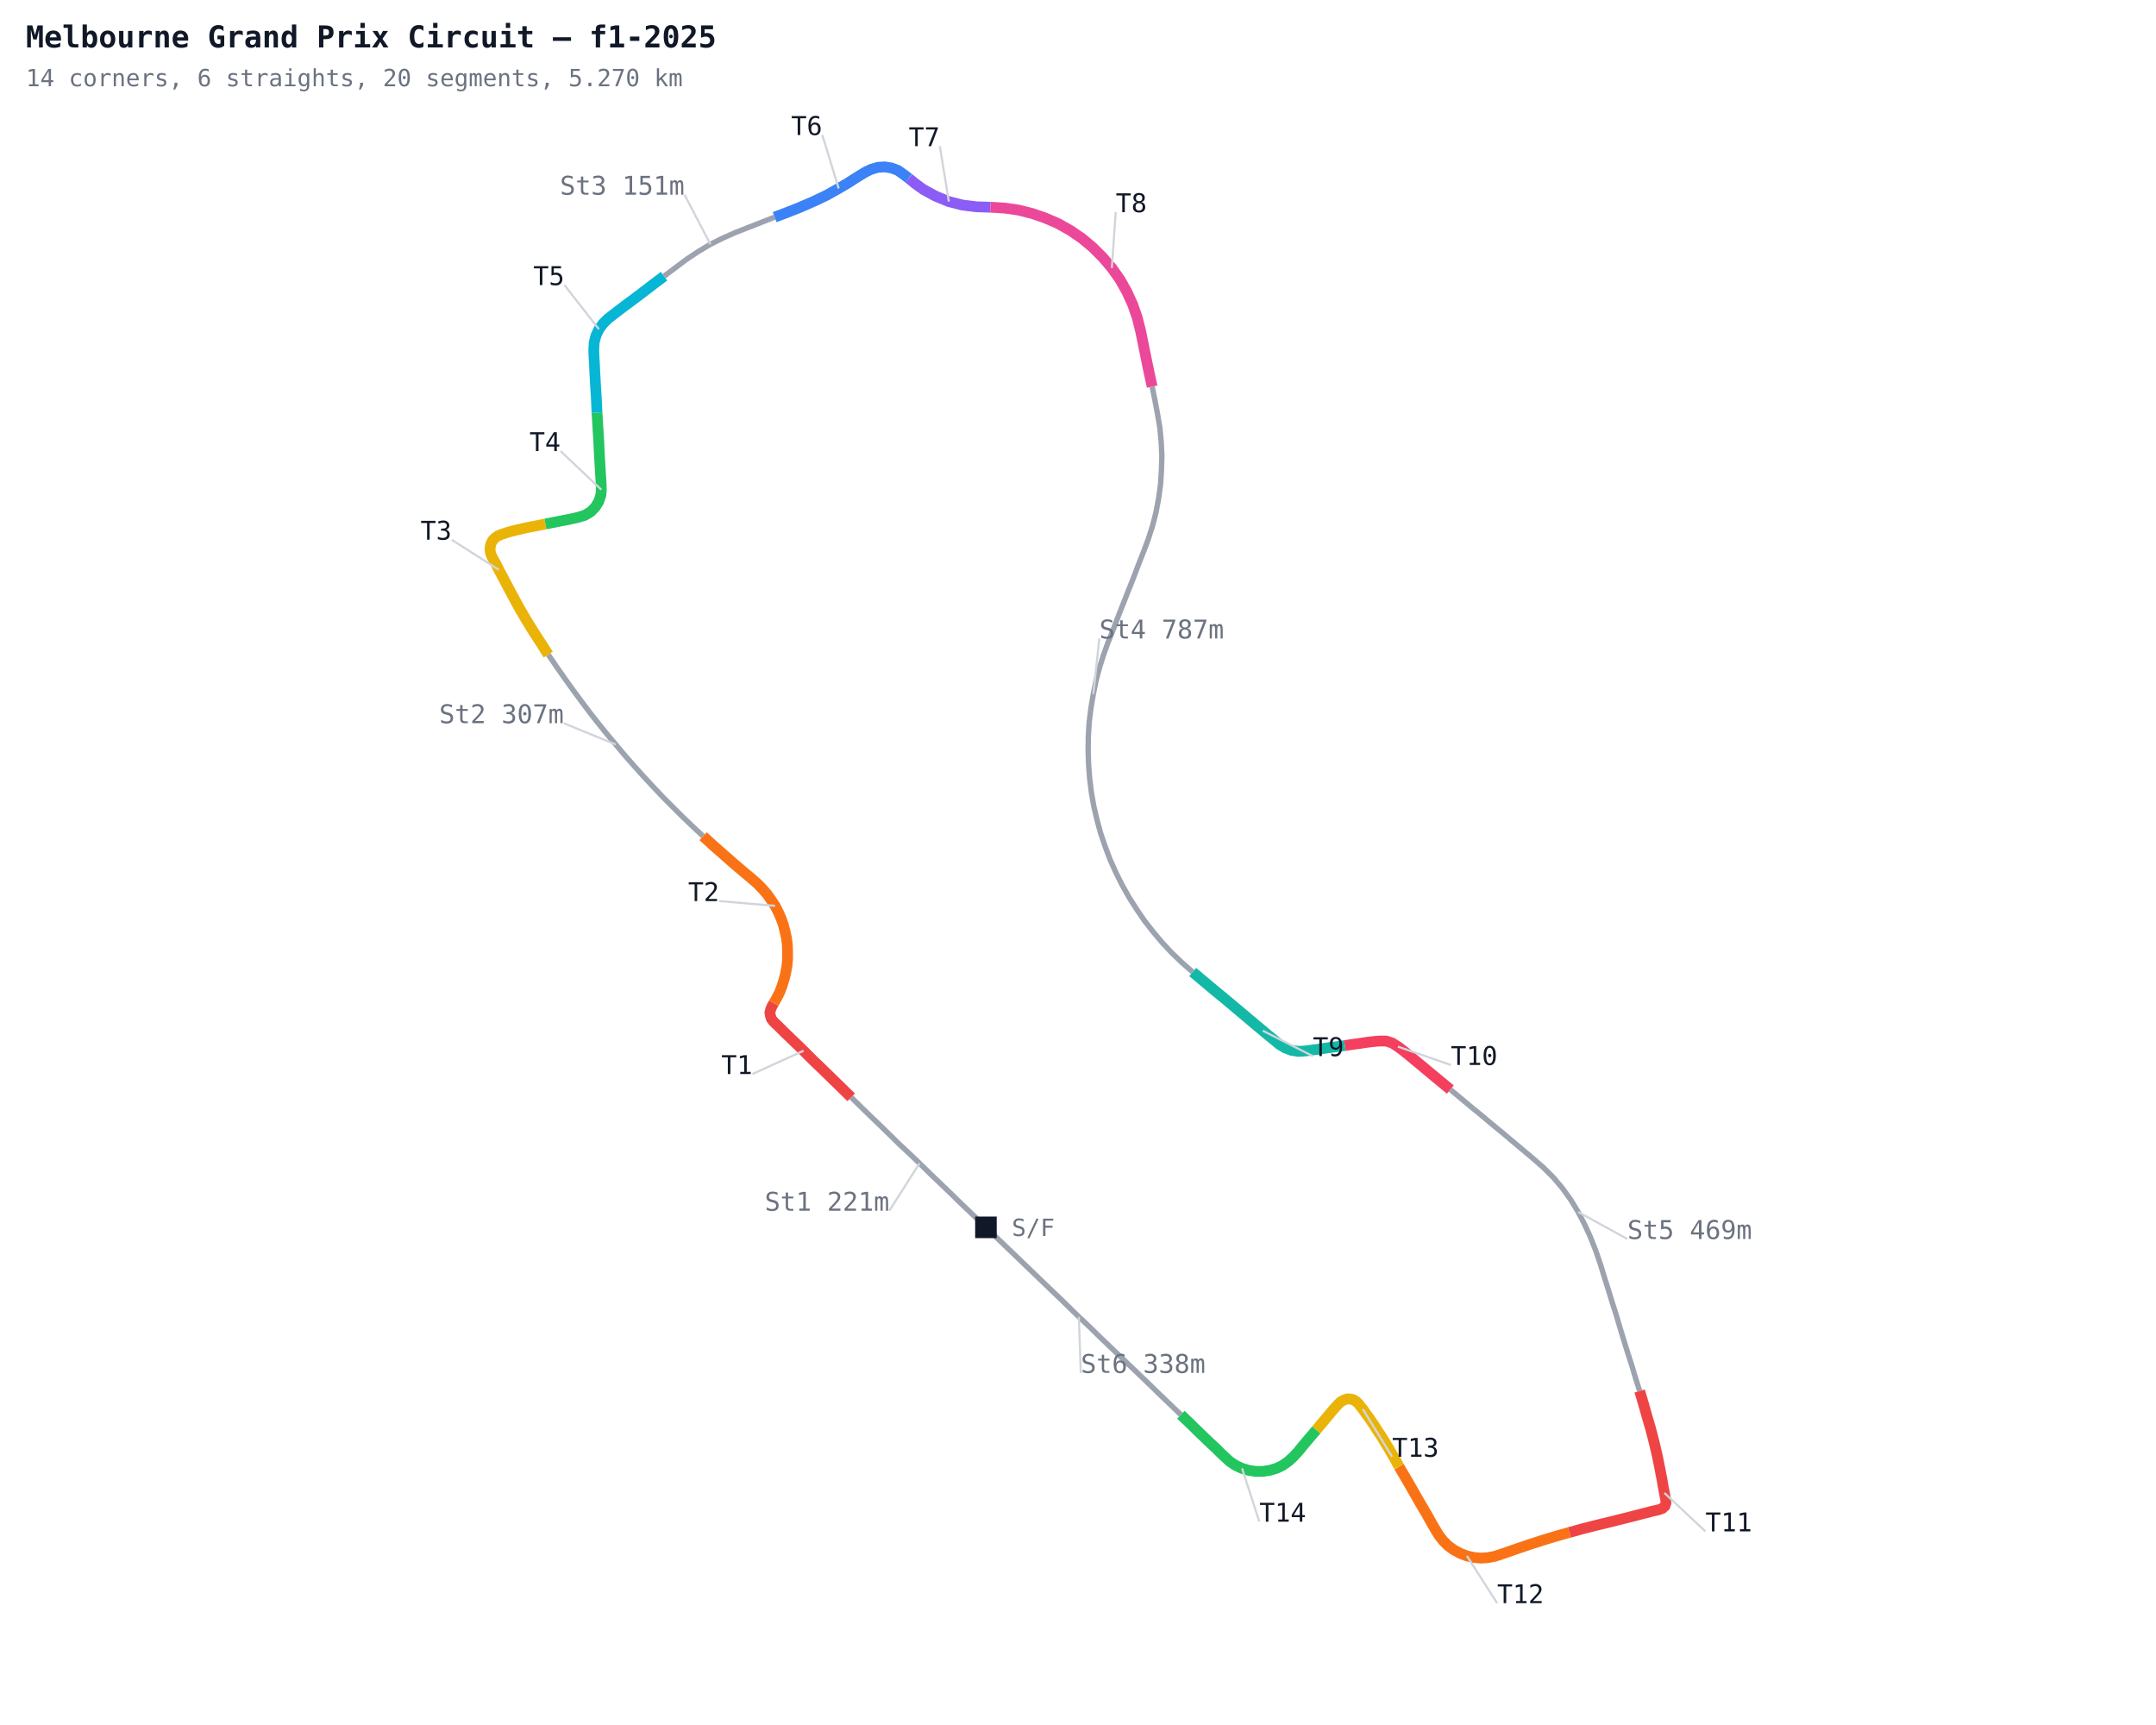
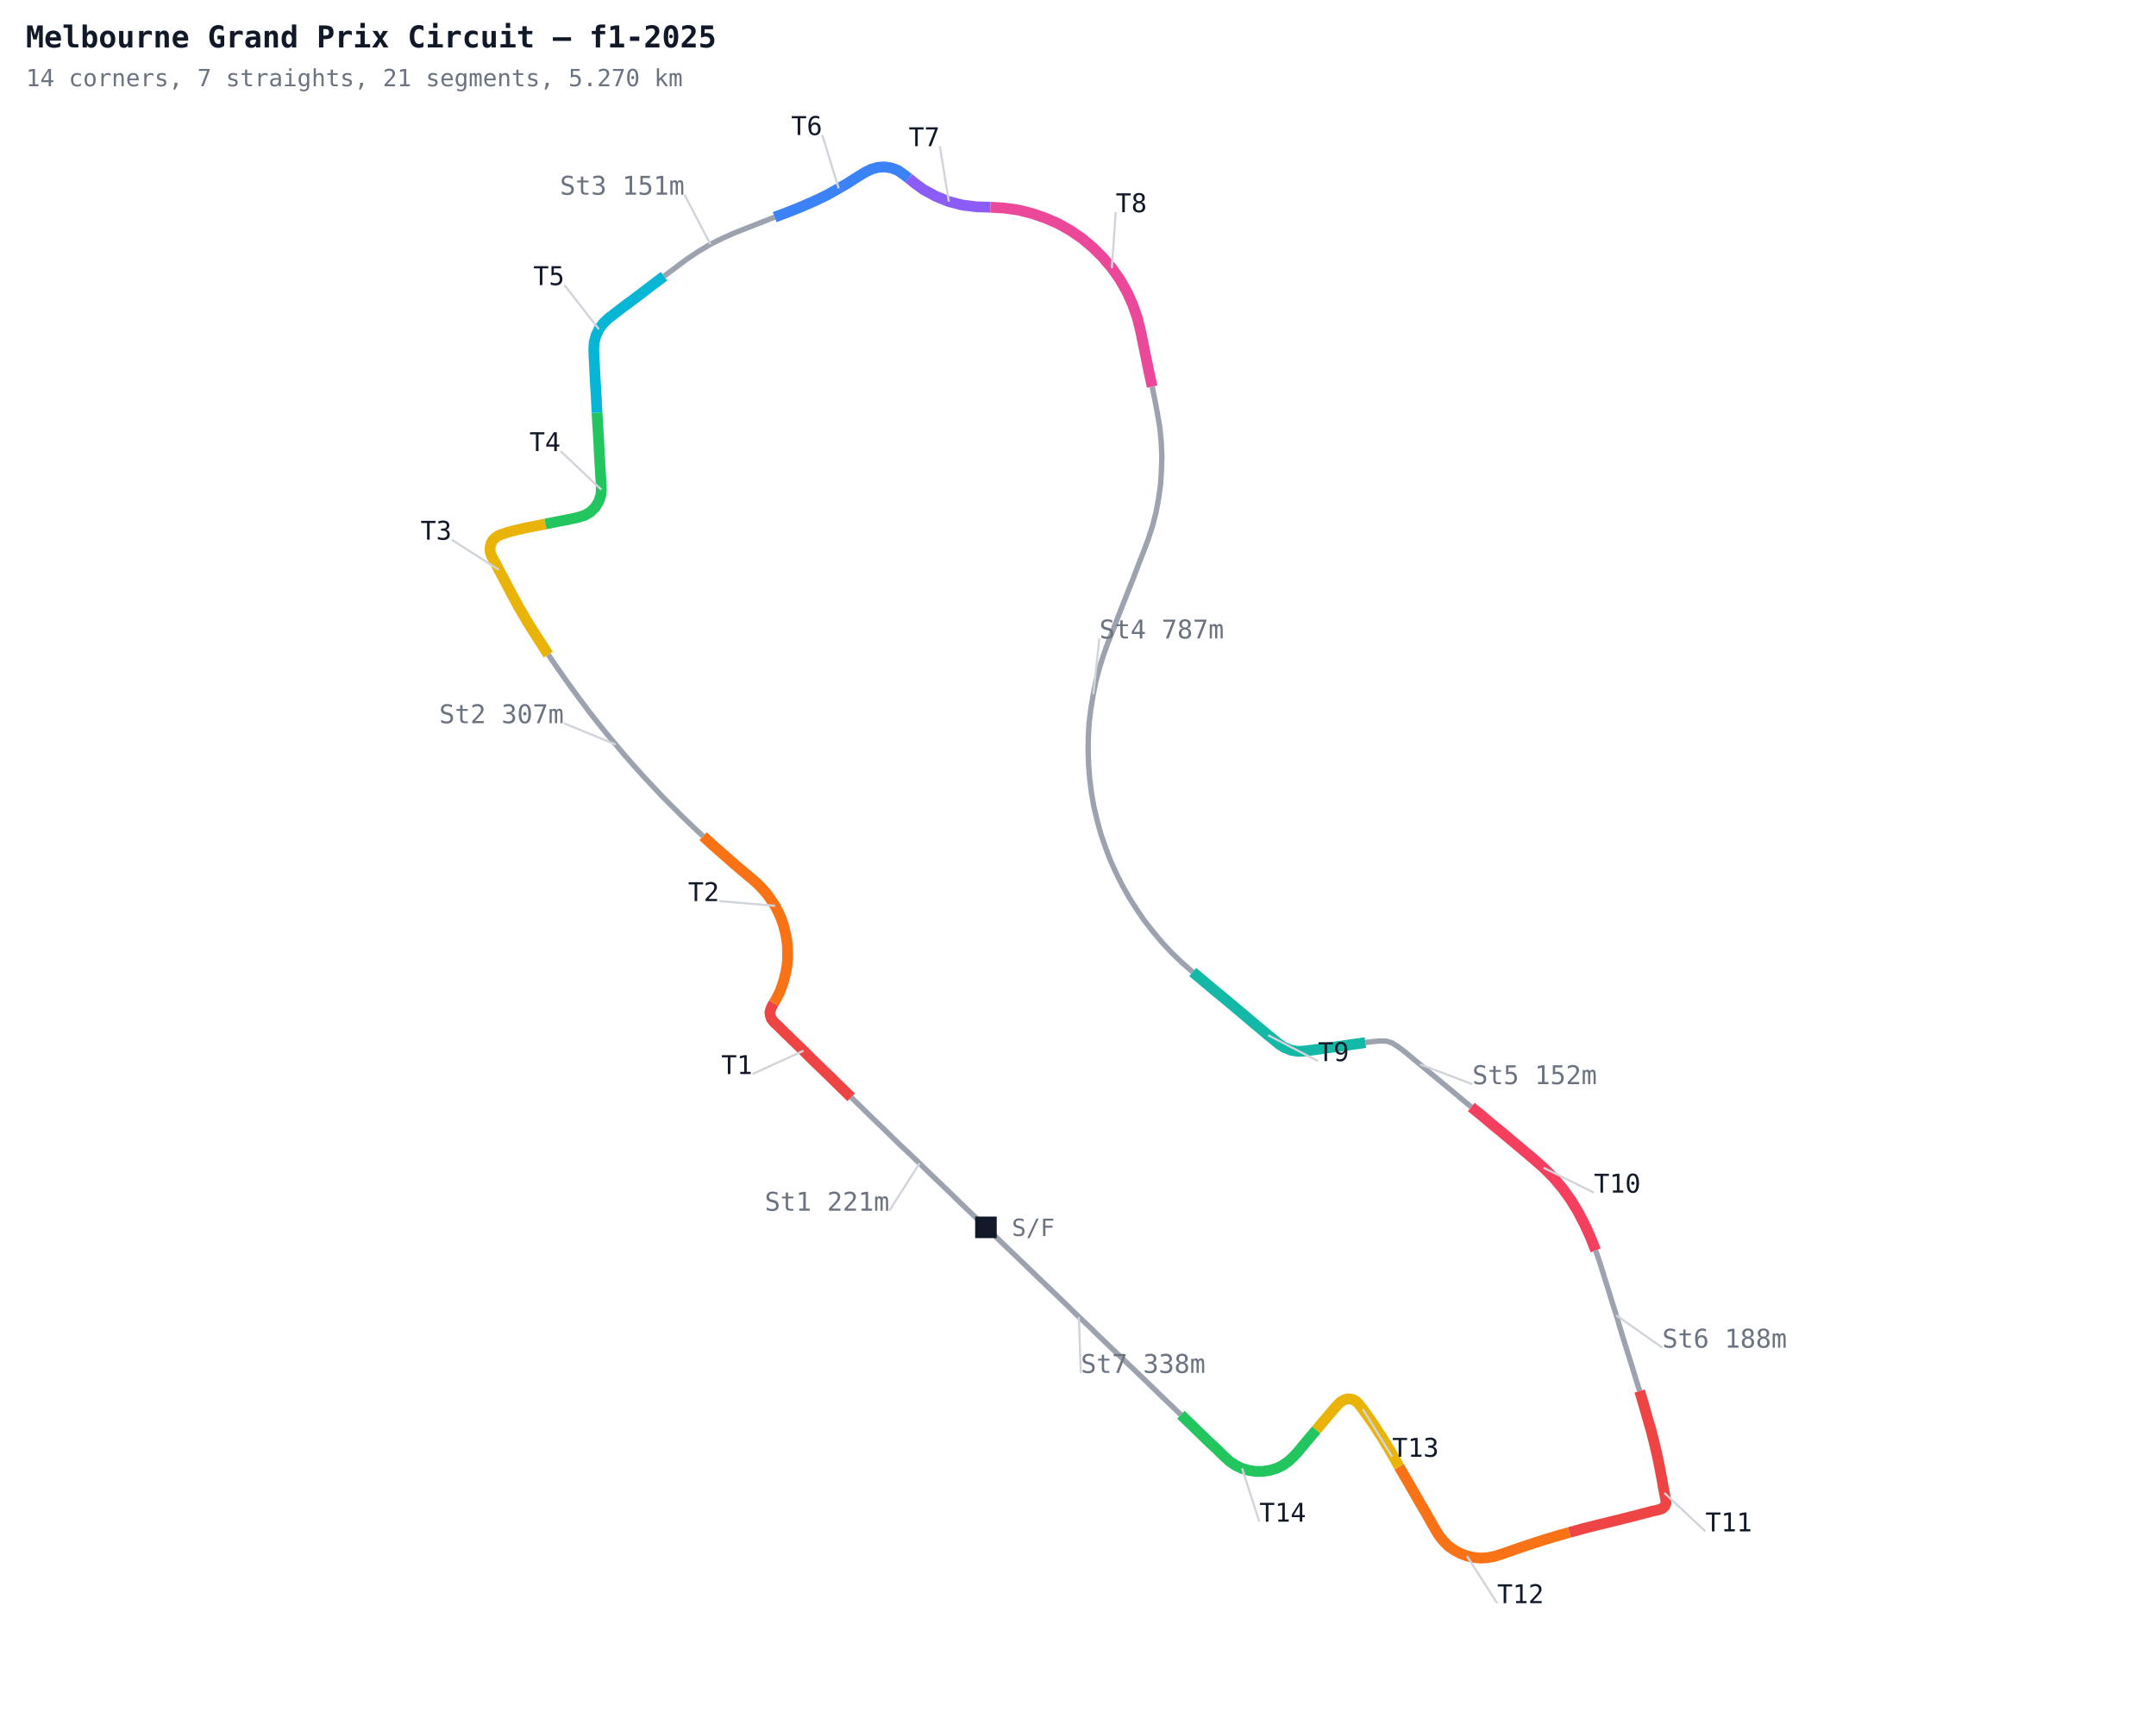
<svg xmlns="http://www.w3.org/2000/svg" width="1000" height="800" viewBox="0 0 1000 800">
  <defs>
    <style>
      .name { font-family: monospace; font-size: 12px; }
      .sector { font-family: monospace; font-size: 12px; fill: #7c3aed; font-weight: bold; }
      .title { font-family: monospace; font-size: 14px; fill: #111827; font-weight: bold; }
      .sub { font-family: monospace; font-size: 11px; fill: #6b7280; }
    </style>
  </defs>
  <rect width="1000" height="800" fill="#ffffff" />
  <polyline fill="none" stroke="#9ca3af" stroke-width="2.5" points="457.3,569.2 454.4,566.4 449.7,561.9 445.4,557.8 440.6,553.1 435.8,548.5 431.5,544.4 426.5,539.5 421.9,535.1 417.3,530.8 412.6,526.2 408.1,521.8 403.7,517.6 399.4,513.4 394.8,508.9" />
  <polyline fill="none" stroke="#ef4444" stroke-width="5" points="394.8,508.9 390.5,504.7 386.3,500.6 382.0,496.4 377.3,491.9 372.7,487.3 369.2,483.9 367.6,482.4 366.1,480.9 364.6,479.5 363.4,478.3 362.2,477.1 361.0,475.9 359.9,474.9 358.7,473.7 357.8,472.5 357.3,471.0 357.1,469.5 357.5,468.0 358.1,466.6 358.9,465.2" />
  <polyline fill="none" stroke="#f97316" stroke-width="5" points="358.9,465.2 359.9,463.5 360.8,461.8 361.7,460.0 362.6,457.6 363.6,454.5 364.4,451.3 365.0,448.1 365.3,444.9 365.3,441.6 365.2,438.4 364.8,435.1 364.1,431.9 363.3,428.8 362.3,426.0 361.0,423.0 359.5,420.1 357.7,417.4 355.8,414.7 353.7,412.3 351.4,409.9 349.0,407.8 346.5,405.7 344.0,403.6 340.7,400.8 335.8,396.5 330.9,392.2 326.1,387.8" />
  <polyline fill="none" stroke="#9ca3af" stroke-width="2.5" points="326.1,387.8 321.3,383.3 316.6,378.8 312.0,374.2 307.4,369.6 302.9,364.8 298.5,360.1 294.1,355.2 289.8,350.3 285.6,345.3 281.4,340.3 277.3,335.2 273.3,330.1 269.4,324.9 265.5,319.6 261.7,314.3 258.0,309.0 254.3,303.6" />
  <polyline fill="none" stroke="#eab308" stroke-width="5" points="254.3,303.6 250.8,298.1 247.3,292.7 243.9,287.2 240.6,281.5 237.5,275.8 234.5,270.1 231.4,264.3 230.3,262.1 229.6,260.7 228.8,259.4 228.1,258.0 227.5,256.5 227.3,255.0 227.4,253.4 227.8,251.9 228.6,250.5 229.7,249.4 231.0,248.5 232.4,247.9 233.9,247.4 235.4,246.9 236.9,246.5 238.4,246.1 240.0,245.7 241.5,245.4 243.0,245.0 244.9,244.6 247.0,244.2 250.0,243.6 253.0,243.0" />
  <polyline fill="none" stroke="#22c55e" stroke-width="5" points="253.0,243.0 256.1,242.4 259.1,241.8 262.2,241.2 265.2,240.6 268.2,239.9 271.2,239.0 273.9,237.4 276.1,235.2 277.7,232.6 278.7,229.6 278.9,227.1 278.8,224.0 278.6,220.9 278.4,217.4 278.0,210.9 277.7,204.4 277.3,197.9 276.9,191.4" />
  <polyline fill="none" stroke="#06b6d4" stroke-width="5" points="276.9,191.4 276.6,184.9 276.2,178.4 275.9,172.9 275.7,168.6 275.5,165.3 275.4,162.1 275.6,158.8 276.4,155.7 277.8,152.7 279.7,150.1 282.0,147.8 284.6,145.8 287.2,143.8 289.8,141.8 292.4,139.9 297.6,136.0 302.8,132.0 308.0,128.1" />
  <polyline fill="none" stroke="#9ca3af" stroke-width="2.5" points="308.0,128.1 313.2,124.2 318.4,120.3 323.8,116.7 329.5,113.3 335.3,110.4 341.2,107.8 347.3,105.4 353.2,103.1 359.3,100.7" />
  <polyline fill="none" stroke="#3b82f6" stroke-width="5" points="359.3,100.7 365.4,98.4 371.4,96.0 377.4,93.4 383.3,90.6 389.0,87.4 393.1,85.0 395.9,83.2 398.6,81.5 401.4,79.8 404.1,78.5 407.2,77.6 410.3,77.4 413.5,77.9 416.4,79.0 419.0,80.8 421.5,82.7" />
  <polyline fill="none" stroke="#8b5cf6" stroke-width="5" points="421.5,82.7 424.3,85.0 428.3,87.9 434.0,91.0 440.1,93.5 446.4,95.1 452.8,95.9 459.4,96.1" />
  <polyline fill="none" stroke="#ec4899" stroke-width="5" points="459.4,96.1 465.9,96.5 472.3,97.4 478.7,99.0 484.8,101.1 490.8,103.7 496.5,106.9 501.9,110.6 506.9,114.8 511.5,119.4 515.7,124.3 519.5,129.7 522.7,135.4 525.4,141.3 527.5,147.4 529.1,153.8 530.4,160.2 531.7,166.6 533.0,172.9 534.4,179.3" />
  <polyline fill="none" stroke="#9ca3af" stroke-width="2.5" points="534.4,179.3 535.7,185.7 536.9,192.1 538.0,198.6 538.6,205.1 538.9,211.6 538.7,218.1 538.3,224.6 537.4,231.1 536.2,237.5 534.6,243.8 532.6,250.0 530.5,255.6 528.1,261.7 525.8,267.8 523.4,273.8 521.0,279.9 518.6,286.0 516.3,292.1 513.9,298.0 511.9,303.6 510.1,309.2 508.4,315.5 507.1,321.9 506.0,328.4 505.2,334.8 504.8,341.3 504.7,347.9 504.9,354.4 505.4,360.9 506.2,367.4 507.3,373.8 508.8,380.2 510.5,386.4 512.6,392.6 514.9,398.7 517.6,404.7 520.5,410.5 523.7,416.2 527.2,421.7 530.9,427.1 534.9,432.2 539.1,437.2 543.6,442.0 548.3,446.5 553.2,450.8" />
-   <polyline fill="none" stroke="#14b8a6" stroke-width="5" points="553.2,450.8 558.2,455.0 563.2,459.2 568.2,463.3 573.2,467.5 578.2,471.7 582.1,475.0 585.7,478.0 588.2,480.1 590.7,482.1 593.3,484.3 595.9,485.9 599.0,487.1 602.2,487.6 605.5,487.4 608.4,487.0 611.6,486.6 614.8,486.1 617.8,485.7 620.8,485.3 623.8,484.9" />
-   <polyline fill="none" stroke="#f43f5e" stroke-width="5" points="623.8,484.9 627.0,484.4 630.1,484.0 633.3,483.5 636.4,483.1 639.5,482.8 642.9,482.8 645.7,483.7 648.4,485.4 650.8,487.2 653.3,489.2 655.8,491.3 658.6,493.6 663.5,497.7 668.1,501.5 672.7,505.3" />
-   <polyline fill="none" stroke="#9ca3af" stroke-width="2.5" points="672.7,505.3 677.5,509.3 682.4,513.4 687.2,517.3 691.8,521.2 696.7,525.2 701.2,529.0 706.1,533.1 711.1,537.3 716.0,541.6 720.6,546.2 724.8,551.2 728.6,556.5 732.0,562.1 735.0,567.9 737.7,573.8 740.1,579.9 742.2,586.0 744.1,592.2 745.9,597.9 747.8,604.1 749.7,610.0 751.4,615.8 753.2,621.7 755.0,627.5 756.9,633.4 758.6,639.1 760.5,645.1" />
+   <polyline fill="none" stroke="#14b8a6" stroke-width="5" points="553.2,450.8 558.2,455.0 563.2,459.2 568.2,463.3 573.2,467.5 578.2,471.7 582.1,475.0 585.7,478.0 588.2,480.1 590.7,482.1 593.3,484.3 595.9,485.9 599.0,487.1 602.2,487.6 605.5,487.4 608.4,487.0 611.6,486.6 614.8,486.1 617.8,485.7 620.8,485.3 623.8,484.9 627.0,484.4 630.1,484.0 633.3,483.5" />
+   <polyline fill="none" stroke="#9ca3af" stroke-width="2.5" points="633.3,483.5 636.4,483.1 639.5,482.8 642.9,482.8 645.7,483.7 648.4,485.4 650.8,487.2 653.3,489.2 655.8,491.3 658.6,493.6 663.5,497.7 668.1,501.5 672.7,505.3 677.5,509.3 682.4,513.4" />
+   <polyline fill="none" stroke="#f43f5e" stroke-width="5" points="682.4,513.4 687.2,517.3 691.8,521.2 696.7,525.2 701.2,529.0 706.1,533.1 711.1,537.3 716.0,541.6 720.6,546.2 724.8,551.2 728.6,556.5 732.0,562.1 735.0,567.9 737.7,573.8 740.1,579.9" />
+   <polyline fill="none" stroke="#9ca3af" stroke-width="2.5" points="740.1,579.9 742.2,586.0 744.1,592.2 745.9,597.9 747.8,604.1 749.7,610.0 751.4,615.8 753.2,621.7 755.0,627.5 756.9,633.4 758.6,639.1 760.5,645.1" />
  <polyline fill="none" stroke="#ef4444" stroke-width="5" points="760.5,645.1 762.3,651.1 763.9,656.8 765.6,662.6 767.2,668.8 768.7,675.2 769.9,681.1 770.4,683.8 770.9,686.3 771.3,688.8 771.7,690.9 772.0,692.4 772.3,694.0 772.6,695.5 772.7,697.1 772.2,698.5 771.1,699.5 769.6,700.1 768.0,700.5 766.5,700.8 765.0,701.2 763.5,701.6 761.9,702.0 760.4,702.4 756.9,703.3 752.9,704.3 746.5,705.9 740.3,707.4 734.0,709.0 727.9,710.7" />
  <polyline fill="none" stroke="#f97316" stroke-width="5" points="727.9,710.7 722.2,712.3 715.9,714.2 709.7,716.2 703.5,718.3 699.8,719.6 696.3,720.8 693.2,721.8 690.0,722.4 686.8,722.6 683.6,722.3 680.4,721.6 677.3,720.4 674.5,718.9 671.8,717.0 669.5,714.7 667.5,712.2 665.9,709.6 664.1,706.5 661.7,702.2 658.4,696.6 655.5,691.5 652.2,685.8 648.9,680.2" />
  <polyline fill="none" stroke="#eab308" stroke-width="5" points="648.9,680.2 647.4,677.4 646.0,675.0 644.4,672.2 642.7,669.4 640.9,666.4 639.2,663.9 637.5,661.2 636.0,659.0 634.9,657.4 633.9,656.1 633.0,654.8 632.1,653.5 631.1,652.3 630.2,651.1 629.1,650.0 627.8,649.2 626.3,648.8 624.7,648.8 623.3,649.3 621.9,650.1 620.8,651.1 619.8,652.2 618.7,653.4 617.1,655.3 615.1,657.7 612.8,660.4 610.5,663.2" />
  <polyline fill="none" stroke="#22c55e" stroke-width="5" points="610.5,663.2 608.2,665.9 605.9,668.6 603.9,671.0 602.2,673.1 600.0,675.5 597.6,677.7 594.9,679.6 592.0,681.0 588.9,681.9 585.6,682.4 582.4,682.4 579.2,681.9 576.1,681.0 573.1,679.6 570.4,677.8 568.0,675.6 566.2,673.9 563.9,671.6 561.5,669.4 556.8,664.9 552.1,660.3 547.7,656.1" />
  <polyline fill="none" stroke="#9ca3af" stroke-width="2.5" points="547.7,656.1 542.7,651.3 537.7,646.5 533.3,642.2 528.3,637.4 523.9,633.2 519.6,629.1 514.7,624.4 510.3,620.2 505.4,615.4 500.4,610.7 496.1,606.5 492.2,602.7 487.6,598.3 482.6,593.5 477.3,588.4 472.0,583.3 467.0,578.5 462.4,574.1 458.8,570.7" />
  <line x1="426.5" y1="539.5" x2="412.5" y2="561.5" stroke="#d1d5db" stroke-width="1" />
  <text x="412.5" y="561.5" text-anchor="end" class="name" fill="#6b7280">St1 221m</text>
  <line x1="372.7" y1="487.3" x2="349.0" y2="498.1" stroke="#d1d5db" stroke-width="1" />
  <text x="349.0" y="498.1" text-anchor="end" class="name" fill="#111827">T1</text>
  <line x1="359.5" y1="420.1" x2="333.6" y2="417.9" stroke="#d1d5db" stroke-width="1" />
  <text x="333.6" y="417.9" text-anchor="end" class="name" fill="#111827">T2</text>
  <line x1="285.6" y1="345.3" x2="261.5" y2="335.4" stroke="#d1d5db" stroke-width="1" />
  <text x="261.5" y="335.4" text-anchor="end" class="name" fill="#6b7280">St2 307m</text>
  <line x1="231.4" y1="264.3" x2="209.5" y2="250.3" stroke="#d1d5db" stroke-width="1" />
  <text x="209.5" y="250.3" text-anchor="end" class="name" fill="#111827">T3</text>
  <line x1="278.9" y1="227.1" x2="260.0" y2="209.2" stroke="#d1d5db" stroke-width="1" />
  <text x="260.0" y="209.2" text-anchor="end" class="name" fill="#111827">T4</text>
  <line x1="277.8" y1="152.7" x2="261.8" y2="132.2" stroke="#d1d5db" stroke-width="1" />
  <text x="261.8" y="132.2" text-anchor="end" class="name" fill="#111827">T5</text>
  <line x1="329.5" y1="113.3" x2="317.5" y2="90.3" stroke="#d1d5db" stroke-width="1" />
  <text x="317.5" y="90.3" text-anchor="end" class="name" fill="#6b7280">St3 151m</text>
  <line x1="389.0" y1="87.4" x2="381.4" y2="62.6" stroke="#d1d5db" stroke-width="1" />
  <text x="381.4" y="62.6" text-anchor="end" class="name" fill="#111827">T6</text>
  <line x1="440.1" y1="93.5" x2="435.9" y2="67.8" stroke="#d1d5db" stroke-width="1" />
  <text x="435.9" y="67.8" text-anchor="end" class="name" fill="#111827">T7</text>
  <line x1="515.7" y1="124.3" x2="517.5" y2="98.4" stroke="#d1d5db" stroke-width="1" />
  <text x="517.5" y="98.4" text-anchor="start" class="name" fill="#111827">T8</text>
  <line x1="507.1" y1="321.9" x2="509.9" y2="296.1" stroke="#d1d5db" stroke-width="1" />
  <text x="509.9" y="296.1" text-anchor="start" class="name" fill="#6b7280">St4 787m</text>
-   <line x1="585.7" y1="478.0" x2="608.9" y2="489.8" stroke="#d1d5db" stroke-width="1" />
-   <text x="608.9" y="489.8" text-anchor="start" class="name" fill="#111827">T9</text>
-   <line x1="648.4" y1="485.4" x2="672.9" y2="493.9" stroke="#d1d5db" stroke-width="1" />
-   <text x="672.9" y="493.9" text-anchor="start" class="name" fill="#111827">T10</text>
-   <line x1="732.0" y1="562.1" x2="754.8" y2="574.6" stroke="#d1d5db" stroke-width="1" />
-   <text x="754.8" y="574.6" text-anchor="start" class="name" fill="#6b7280">St5 469m</text>
+   <line x1="588.2" y1="480.1" x2="611.3" y2="492.1" stroke="#d1d5db" stroke-width="1" />
+   <text x="611.3" y="492.1" text-anchor="start" class="name" fill="#111827">T9</text>
+   <line x1="658.6" y1="493.6" x2="682.9" y2="502.8" stroke="#d1d5db" stroke-width="1" />
+   <text x="682.9" y="502.8" text-anchor="start" class="name" fill="#6b7280">St5 152m</text>
+   <line x1="716.0" y1="541.6" x2="739.3" y2="553.1" stroke="#d1d5db" stroke-width="1" />
+   <text x="739.3" y="553.1" text-anchor="start" class="name" fill="#111827">T10</text>
+   <line x1="749.7" y1="610.0" x2="771.0" y2="625.0" stroke="#d1d5db" stroke-width="1" />
+   <text x="771.0" y="625.0" text-anchor="start" class="name" fill="#6b7280">St6 188m</text>
  <line x1="772.0" y1="692.4" x2="791.0" y2="710.2" stroke="#d1d5db" stroke-width="1" />
  <text x="791.0" y="710.2" text-anchor="start" class="name" fill="#111827">T11</text>
  <line x1="680.4" y1="721.6" x2="694.4" y2="743.5" stroke="#d1d5db" stroke-width="1" />
  <text x="694.4" y="743.5" text-anchor="start" class="name" fill="#111827">T12</text>
  <line x1="632.1" y1="653.5" x2="645.7" y2="675.6" stroke="#d1d5db" stroke-width="1" />
  <text x="645.7" y="675.6" text-anchor="start" class="name" fill="#111827">T13</text>
  <line x1="576.1" y1="681.0" x2="584.1" y2="705.7" stroke="#d1d5db" stroke-width="1" />
  <text x="584.1" y="705.7" text-anchor="start" class="name" fill="#111827">T14</text>
  <line x1="500.4" y1="610.7" x2="501.3" y2="636.7" stroke="#d1d5db" stroke-width="1" />
-   <text x="501.3" y="636.7" text-anchor="start" class="name" fill="#6b7280">St6 338m</text>
+   <text x="501.3" y="636.7" text-anchor="start" class="name" fill="#6b7280">St7 338m</text>
  <rect x="452.3" y="564.2" width="10" height="10" fill="#111827" />
  <text x="469.3" y="573.2" class="sub">S/F</text>
  <text class="title" x="12" y="22">Melbourne Grand Prix Circuit — f1-2025</text>
-   <text class="sub" x="12" y="40">14 corners, 6 straights, 20 segments, 5.270 km</text>
+   <text class="sub" x="12" y="40">14 corners, 7 straights, 21 segments, 5.270 km</text>
</svg>
